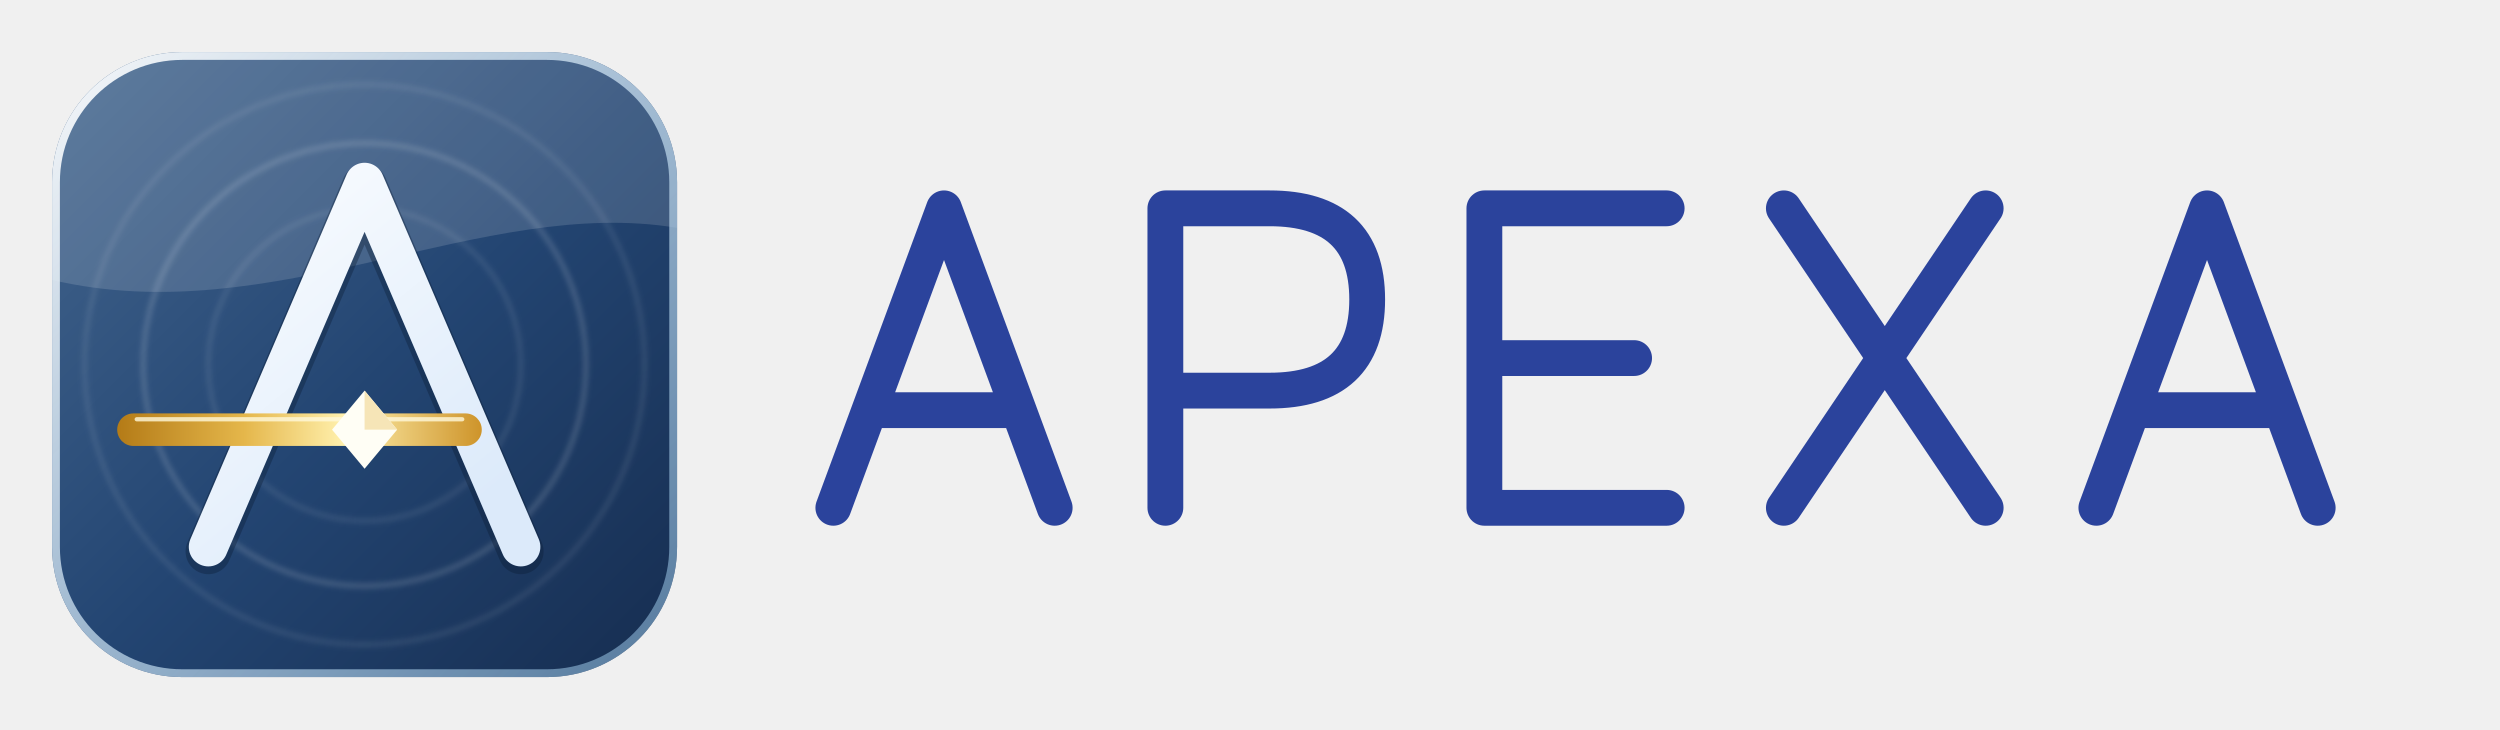
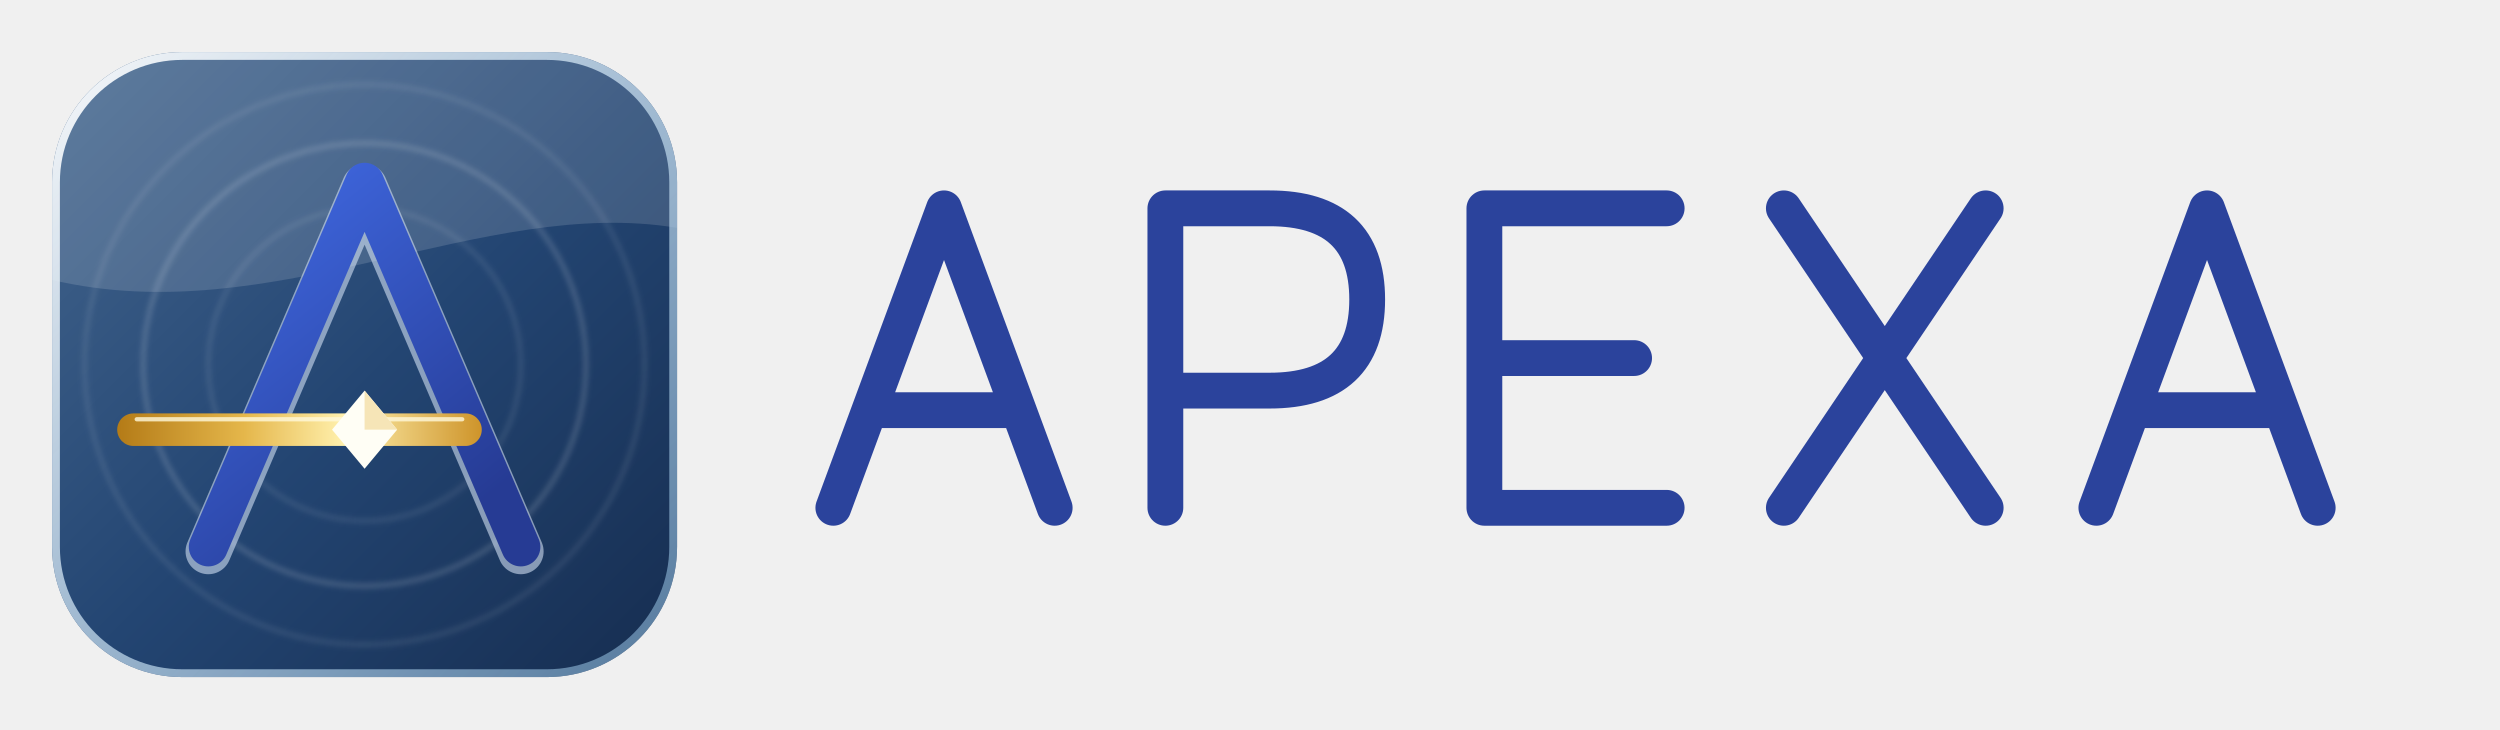
<svg xmlns="http://www.w3.org/2000/svg" viewBox="0 0 384 112">
  <g transform="translate(8 8)">
    <defs>
      <clipPath id="tile">
        <rect width="96" height="96" rx="20" />
      </clipPath>
      <linearGradient id="glass" x2="1" y2="1">
        <stop stop-color="#45678f" />
        <stop offset=".52" stop-color="#234572" />
        <stop offset="1" stop-color="#162d50" />
      </linearGradient>
      <linearGradient id="edge" x2="1" y2="1">
        <stop stop-color="#fff" stop-opacity=".95" />
        <stop offset="1" stop-color="#8bb9dc" stop-opacity=".55" />
      </linearGradient>
      <linearGradient id="ink" x2=".7" y2="1">
-         <stop stop-color="#fbfdff" />
-         <stop offset="1" stop-color="#dceafa" />
+         <stop stop-color="#416be6" />
+         <stop offset="1" stop-color="#263b94" />
      </linearGradient>
      <linearGradient id="beam">
        <stop stop-color="#b47b17" />
        <stop offset=".35" stop-color="#e5b74b" />
        <stop offset=".62" stop-color="#fff0ad" />
        <stop offset="1" stop-color="#ce942a" />
      </linearGradient>
      <filter id="soft" x="-15%" y="-15%" width="130%" height="130%">
        <feGaussianBlur stdDeviation=".4" />
      </filter>
    </defs>
    <g clip-path="url(#tile)">
      <rect width="96" height="96" fill="url(#glass)" />
      <g fill="none" stroke="#fff" stroke-width=".9" filter="url(#soft)">
        <circle cx="48" cy="48" r="24" opacity=".08" />
        <circle cx="48" cy="48" r="34" opacity=".14" />
        <circle cx="48" cy="48" r="43" opacity=".08" />
      </g>
      <path d="M0 0h96v27C66 22 34 43 0 35Z" fill="#fff" opacity=".14" />
    </g>
    <rect x=".6" y=".6" width="94.8" height="94.8" rx="19.4" fill="none" stroke="url(#edge)" stroke-width="1.2" />
-     <path d="M24 76 48 20 72 76" fill="none" stroke="#0a1a32" stroke-width="7" stroke-linecap="round" stroke-linejoin="round" opacity=".35" transform="translate(0 .7)" />
+     <path d="M24 76 48 20 72 76" fill="none" stroke="#e0edff" stroke-width="7" stroke-linecap="round" stroke-linejoin="round" opacity=".55" transform="translate(0 .7)" />
    <path d="M24 76 48 20 72 76" fill="none" stroke="url(#ink)" stroke-width="6" stroke-linecap="round" stroke-linejoin="round" />
    <rect x="10" y="55.5" width="56" height="5" rx="2.5" fill="url(#beam)" />
    <path d="M13 56.4h50" stroke="#fff9db" stroke-width=".65" stroke-linecap="round" opacity=".8" />
    <path d="m48 52 5 6-5 6-5-6Z" fill="#fffef5" />
    <path d="m48 52 5 6h-5Z" fill="#f6e5b7" />
  </g>
  <g transform="translate(128 32)" fill="none" stroke="#2b439c" stroke-width="5.5" stroke-linecap="round" stroke-linejoin="round">
    <path d="M0 46 17 0 34 46M6 31h22" />
    <path d="M51 46V0h16q15 0 15 14T67 28H51" />
    <path d="M128 0H100v46h28M100 23h23" />
    <path d="m146 0 31 46m0-46-31 46" />
    <path d="m194 46 17-46 17 46m-28-15h22" />
  </g>
</svg>
